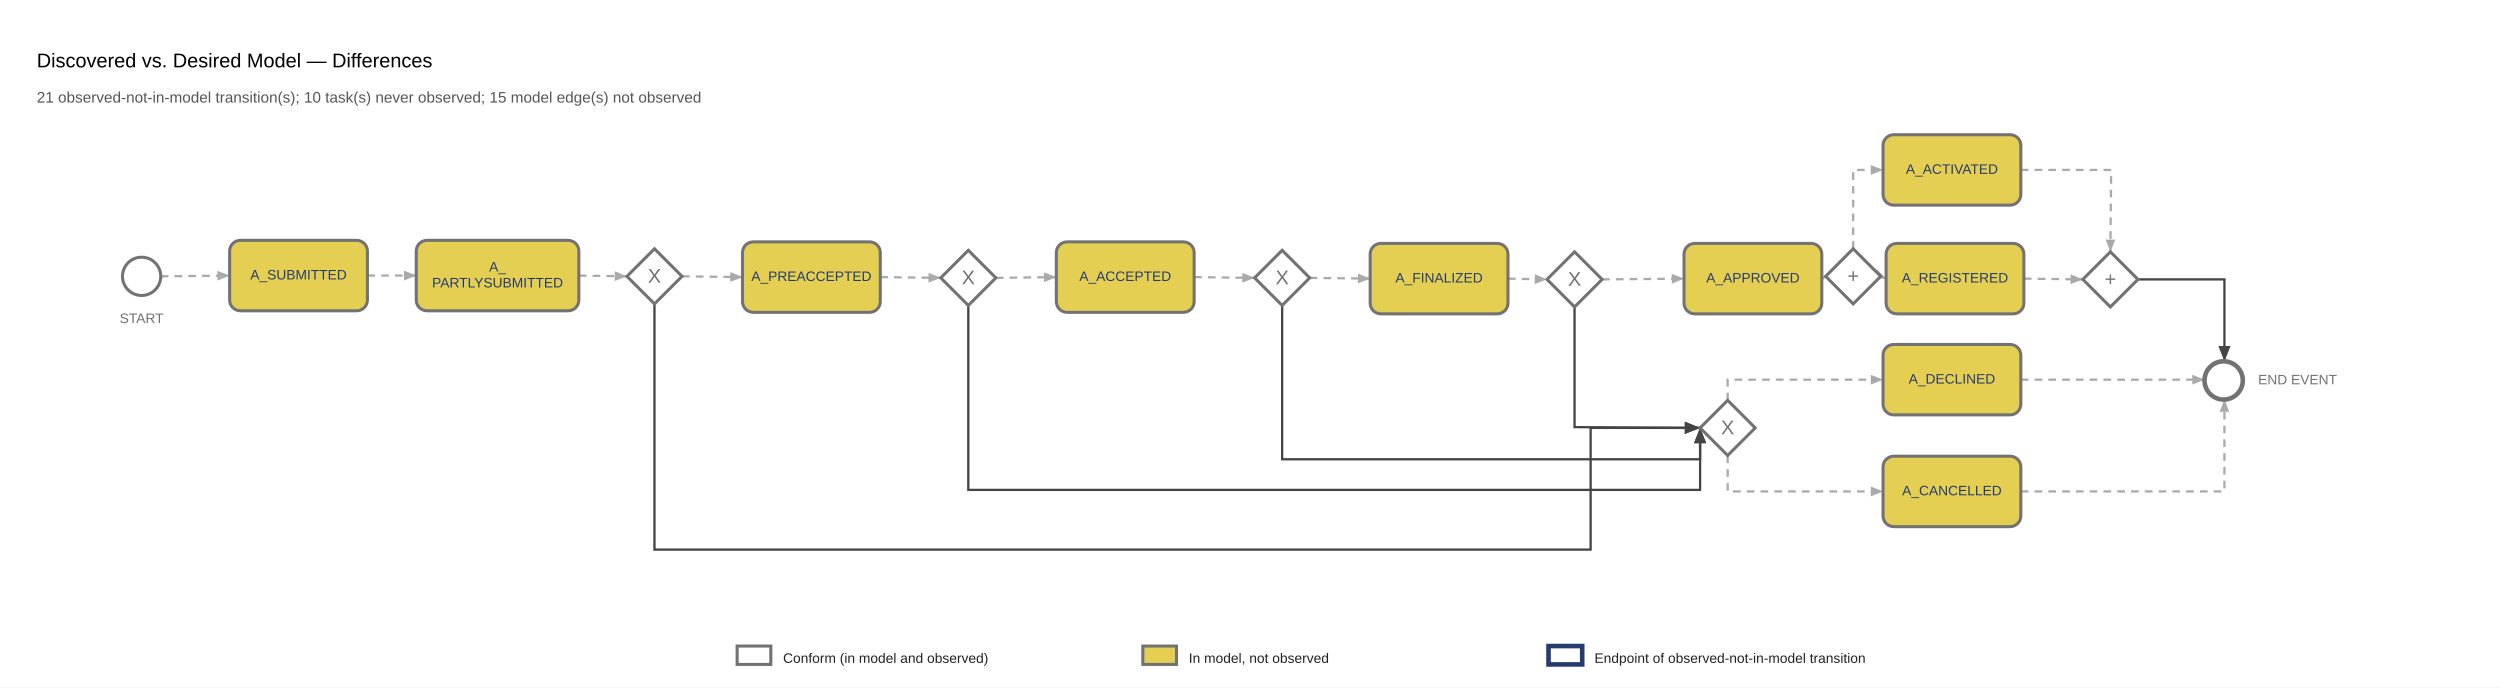
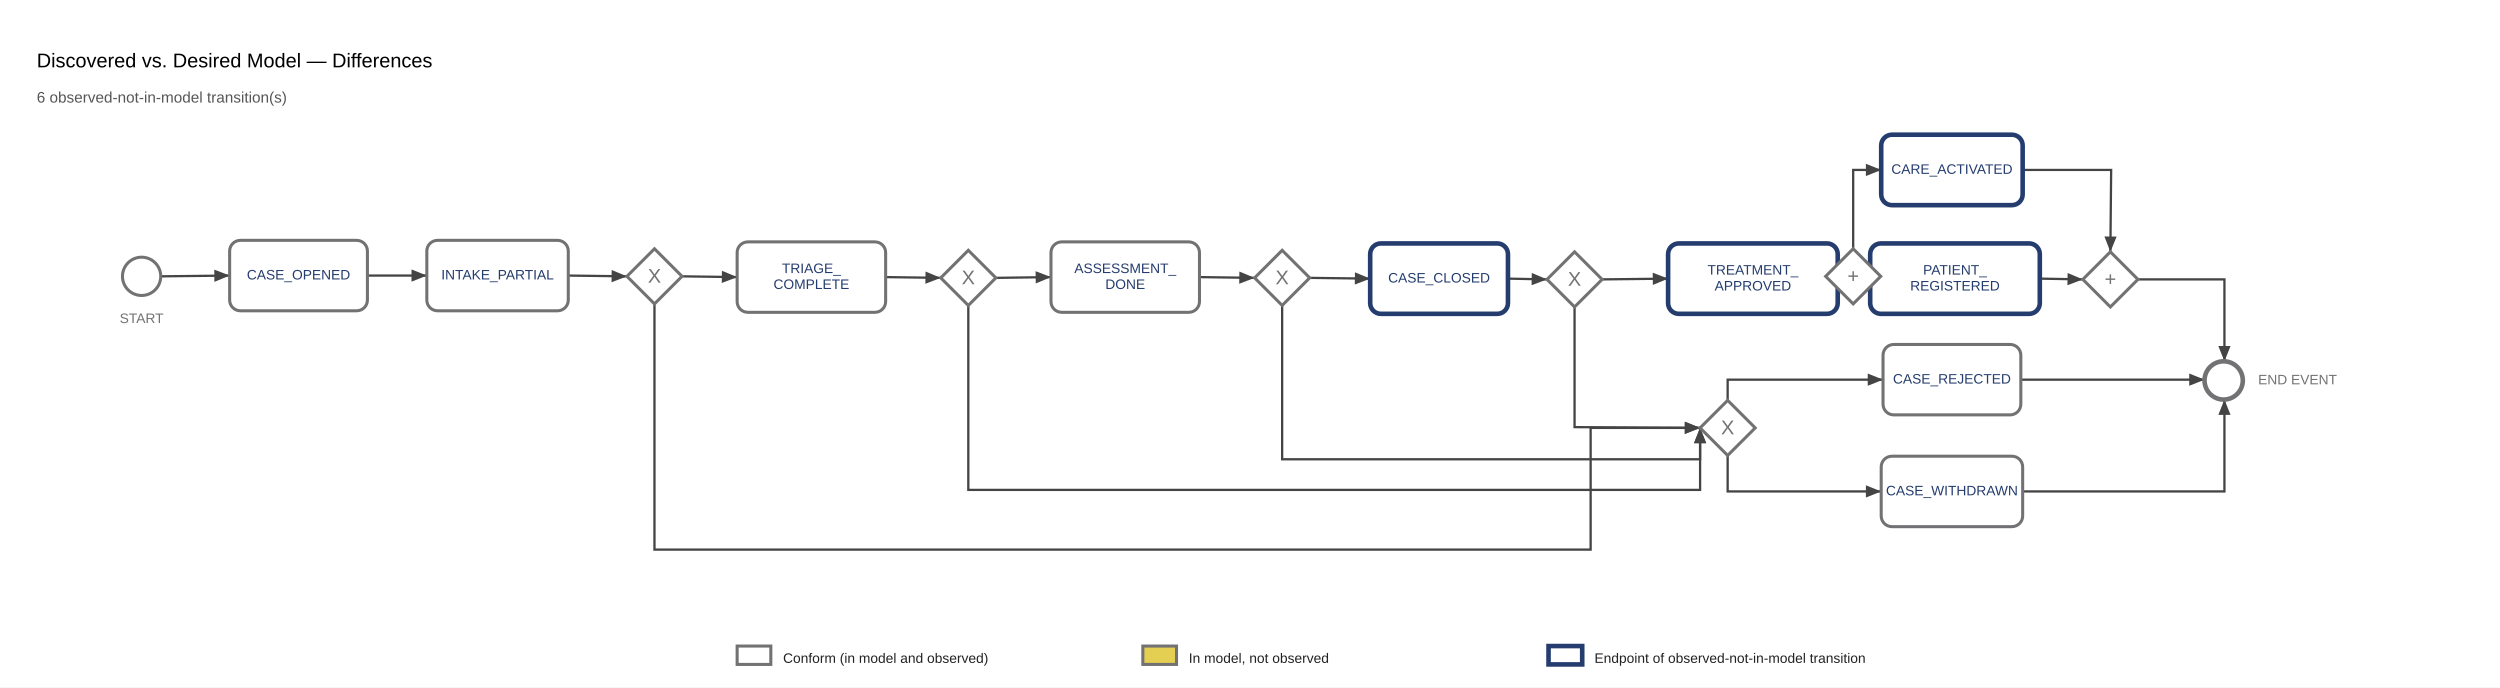
<svg xmlns="http://www.w3.org/2000/svg" width="1633.0" height="449.0" viewBox="0 0 1633.0 449.0">
  <defs>
    <marker id="arrow-grey" viewBox="0 0 10 10" refX="10" refY="5" markerWidth="10" markerHeight="10" orient="auto" markerUnits="userSpaceOnUse">
      <path d="M0,1 L10,5 L0,9 Z" fill="#444444" />
    </marker>
    <marker id="arrow-faded" viewBox="0 0 10 10" refX="10" refY="5" markerWidth="8" markerHeight="8" orient="auto" markerUnits="userSpaceOnUse">
      <path d="M0,1 L10,5 L0,9 Z" fill="#AAAAAA" />
    </marker>
  </defs>
  <rect x="0" y="0" width="100%" height="100%" fill="white" />
  <text x="24" y="44" font-family="Arial, sans-serif" font-size="13" fill="black">Discovered vs. Desired Model — Differences</text>
-   <text x="24" y="67" font-family="Arial, sans-serif" font-size="10" fill="#555">21 observed-not-in-model transition(s); 10 task(s) never observed; 15 model edge(s) not observed</text>
-   <polyline points="240.0,180.0 271.9,180.0" fill="none" stroke="#AAAAAA" stroke-width="1.5" stroke-dasharray="5 4" stroke-linejoin="miter" marker-end="url(#arrow-faded)" />
-   <polyline points="378.1,180.0 409.5,180.5" fill="none" stroke="#AAAAAA" stroke-width="1.5" stroke-dasharray="5 4" stroke-linejoin="miter" marker-end="url(#arrow-faded)" />
-   <polyline points="445.5,180.5 485.0,181.0" fill="none" stroke="#AAAAAA" stroke-width="1.5" stroke-dasharray="5 4" stroke-linejoin="miter" marker-end="url(#arrow-faded)" />
-   <polyline points="575.0,181.0 614.5,181.5" fill="none" stroke="#AAAAAA" stroke-width="1.5" stroke-dasharray="5 4" stroke-linejoin="miter" marker-end="url(#arrow-faded)" />
-   <polyline points="650.5,181.5 690.0,181.0" fill="none" stroke="#AAAAAA" stroke-width="1.5" stroke-dasharray="5 4" stroke-linejoin="miter" marker-end="url(#arrow-faded)" />
-   <polyline points="780.0,181.0 819.5,181.5" fill="none" stroke="#AAAAAA" stroke-width="1.5" stroke-dasharray="5 4" stroke-linejoin="miter" marker-end="url(#arrow-faded)" />
-   <polyline points="855.5,181.5 895.0,182.0" fill="none" stroke="#AAAAAA" stroke-width="1.5" stroke-dasharray="5 4" stroke-linejoin="miter" marker-end="url(#arrow-faded)" />
-   <polyline points="1322.0,182.0 1360.5,182.5" fill="none" stroke="#AAAAAA" stroke-width="1.5" stroke-dasharray="5 4" stroke-linejoin="miter" marker-end="url(#arrow-faded)" />
-   <polyline points="1320.0,111.0 1379.0,111.0 1378.5,164.5" fill="none" stroke="#AAAAAA" stroke-width="1.5" stroke-dasharray="5 4" stroke-linejoin="miter" marker-end="url(#arrow-faded)" />
-   <polyline points="1320.0,248.0 1440.0,248.0" fill="none" stroke="#AAAAAA" stroke-width="1.5" stroke-dasharray="5 4" stroke-linejoin="miter" marker-end="url(#arrow-faded)" />
-   <polyline points="1320.0,321.0 1453.0,321.0 1453.0,261.0" fill="none" stroke="#AAAAAA" stroke-width="1.5" stroke-dasharray="5 4" stroke-linejoin="miter" marker-end="url(#arrow-faded)" />
-   <polyline points="985.0,182.0 1010.5,182.5" fill="none" stroke="#AAAAAA" stroke-width="1.5" stroke-dasharray="5 4" stroke-linejoin="miter" marker-end="url(#arrow-faded)" />
-   <polyline points="1046.5,182.5 1100.0,182.0" fill="none" stroke="#AAAAAA" stroke-width="1.5" stroke-dasharray="5 4" stroke-linejoin="miter" marker-end="url(#arrow-faded)" />
+   <text x="24" y="67" font-family="Arial, sans-serif" font-size="10" fill="#555">6 observed-not-in-model transition(s)</text>
+   <polyline points="240.0,180.0 278.8,180.0" fill="none" stroke="#444444" stroke-width="1.5" stroke-linejoin="miter" stroke-linecap="butt" marker-end="url(#arrow-grey)" />
+   <polyline points="371.2,180.0 409.5,180.5" fill="none" stroke="#444444" stroke-width="1.5" stroke-linejoin="miter" stroke-linecap="butt" marker-end="url(#arrow-grey)" />
+   <polyline points="445.5,180.5 481.5,181.0" fill="none" stroke="#444444" stroke-width="1.5" stroke-linejoin="miter" stroke-linecap="butt" marker-end="url(#arrow-grey)" />
+   <polyline points="578.5,181.0 614.5,181.5" fill="none" stroke="#444444" stroke-width="1.5" stroke-linejoin="miter" stroke-linecap="butt" marker-end="url(#arrow-grey)" />
+   <polyline points="650.5,181.5 686.5,181.0" fill="none" stroke="#444444" stroke-width="1.5" stroke-linejoin="miter" stroke-linecap="butt" marker-end="url(#arrow-grey)" />
+   <polyline points="783.5,181.0 819.5,181.5" fill="none" stroke="#444444" stroke-width="1.5" stroke-linejoin="miter" stroke-linecap="butt" marker-end="url(#arrow-grey)" />
+   <polyline points="855.5,181.5 895.0,182.0" fill="none" stroke="#444444" stroke-width="1.5" stroke-linejoin="miter" stroke-linecap="butt" marker-end="url(#arrow-grey)" />
+   <polyline points="1332.4,182.0 1360.5,182.5" fill="none" stroke="#444444" stroke-width="1.5" stroke-linejoin="miter" stroke-linecap="butt" marker-end="url(#arrow-grey)" />
+   <polyline points="1321.2,111.0 1379.0,111.0 1378.5,164.5" fill="none" stroke="#444444" stroke-width="1.5" stroke-linejoin="miter" stroke-linecap="butt" marker-end="url(#arrow-grey)" />
+   <polyline points="1320.0,248.0 1440.0,248.0" fill="none" stroke="#444444" stroke-width="1.5" stroke-linejoin="miter" stroke-linecap="butt" marker-end="url(#arrow-grey)" />
+   <polyline points="1321.2,321.0 1453.0,321.0 1453.0,261.0" fill="none" stroke="#444444" stroke-width="1.5" stroke-linejoin="miter" stroke-linecap="butt" marker-end="url(#arrow-grey)" />
+   <polyline points="985.0,182.0 1010.5,182.5" fill="none" stroke="#444444" stroke-width="1.5" stroke-linejoin="miter" stroke-linecap="butt" marker-end="url(#arrow-grey)" />
+   <polyline points="1046.5,182.5 1089.6,182.0" fill="none" stroke="#444444" stroke-width="1.5" stroke-linejoin="miter" stroke-linecap="butt" marker-end="url(#arrow-grey)" />
  <polyline points="427.5,198.5 427.5,359.0 1039.0,359.0 1039.0,279.5 1110.5,279.5" fill="none" stroke="#444444" stroke-width="1.5" stroke-linejoin="miter" stroke-linecap="butt" marker-end="url(#arrow-grey)" />
-   <polyline points="105.0,180.5 150.0,180.0" fill="none" stroke="#AAAAAA" stroke-width="1.5" stroke-dasharray="5 4" stroke-linejoin="miter" marker-end="url(#arrow-faded)" />
+   <polyline points="105.0,180.5 150.0,180.0" fill="none" stroke="#444444" stroke-width="1.5" stroke-linejoin="miter" stroke-linecap="butt" marker-end="url(#arrow-grey)" />
  <polyline points="837.5,199.5 837.5,300.0 1110.5,300.0 1110.5,279.5" fill="none" stroke="#444444" stroke-width="1.5" stroke-linejoin="miter" stroke-linecap="butt" marker-end="url(#arrow-grey)" />
  <polyline points="1028.5,200.5 1028.5,279.0 1110.5,279.5" fill="none" stroke="#444444" stroke-width="1.5" stroke-linejoin="miter" stroke-linecap="butt" marker-end="url(#arrow-grey)" />
  <polyline points="632.5,199.5 632.5,320.0 1110.5,320.0 1110.5,279.5" fill="none" stroke="#444444" stroke-width="1.5" stroke-linejoin="miter" stroke-linecap="butt" marker-end="url(#arrow-grey)" />
  <polyline points="1396.5,182.5 1453.0,182.5 1453.0,236.0" fill="none" stroke="#444444" stroke-width="1.5" stroke-linejoin="miter" stroke-linecap="butt" marker-end="url(#arrow-grey)" />
-   <polyline points="1128.5,297.5 1128.5,321.0 1230.0,321.0" fill="none" stroke="#AAAAAA" stroke-width="1.5" stroke-dasharray="5 4" stroke-linejoin="miter" marker-end="url(#arrow-faded)" />
-   <polyline points="1128.5,261.5 1128.5,248.0 1230.0,248.0" fill="none" stroke="#AAAAAA" stroke-width="1.5" stroke-dasharray="5 4" stroke-linejoin="miter" marker-end="url(#arrow-faded)" />
-   <polyline points="1228.5,180.5 1232.0,182.0" fill="none" stroke="#AAAAAA" stroke-width="1.5" stroke-dasharray="5 4" stroke-linejoin="miter" marker-end="url(#arrow-faded)" />
-   <polyline points="1190.0,182.0 1192.5,180.5" fill="none" stroke="#AAAAAA" stroke-width="1.5" stroke-dasharray="5 4" stroke-linejoin="miter" marker-end="url(#arrow-faded)" />
-   <polyline points="1210.5,162.5 1210.5,111.0 1230.0,111.0" fill="none" stroke="#AAAAAA" stroke-width="1.5" stroke-dasharray="5 4" stroke-linejoin="miter" marker-end="url(#arrow-faded)" />
+   <polyline points="1128.5,297.5 1128.5,321.0 1228.8,321.0" fill="none" stroke="#444444" stroke-width="1.5" stroke-linejoin="miter" stroke-linecap="butt" marker-end="url(#arrow-grey)" />
+   <polyline points="1128.5,261.5 1128.5,248.0 1230.0,248.0" fill="none" stroke="#444444" stroke-width="1.5" stroke-linejoin="miter" stroke-linecap="butt" marker-end="url(#arrow-grey)" />
+   <polyline points="1228.5,180.5 1221.6,182.0" fill="none" stroke="#444444" stroke-width="1.5" stroke-linejoin="miter" stroke-linecap="butt" marker-end="url(#arrow-grey)" />
+   <polyline points="1200.4,182.0 1228.5,180.5" fill="none" stroke="#444444" stroke-width="1.5" stroke-linejoin="miter" stroke-linecap="butt" marker-end="url(#arrow-grey)" />
+   <polyline points="1210.5,162.5 1210.5,111.0 1228.8,111.0" fill="none" stroke="#444444" stroke-width="1.5" stroke-linejoin="miter" stroke-linecap="butt" marker-end="url(#arrow-grey)" />
  <circle cx="1452.5" cy="248.5" r="12.5" fill="white" stroke="#727274" stroke-width="3" />
  <text x="1475.0" y="248.5" text-anchor="start" dominant-baseline="middle" font-family="Arial, sans-serif" font-size="9" fill="#727274">END EVENT</text>
-   <rect x="1230.0" y="88.0" width="90.0" height="46.0" rx="7" ry="7" fill="#e5cf52" stroke="#727274" stroke-width="2" />
-   <text x="1275.0" y="111.0" text-anchor="middle" dominant-baseline="middle" font-family="Arial, sans-serif" font-size="9" fill="#243c6e">A_ACTIVATED</text>
-   <rect x="1230.0" y="298.0" width="90.0" height="46.0" rx="7" ry="7" fill="#e5cf52" stroke="#727274" stroke-width="2" />
-   <text x="1275.0" y="321.0" text-anchor="middle" dominant-baseline="middle" font-family="Arial, sans-serif" font-size="9" fill="#243c6e">A_CANCELLED</text>
-   <rect x="485.0" y="158.0" width="90.0" height="46.0" rx="7" ry="7" fill="#e5cf52" stroke="#727274" stroke-width="2" />
-   <text x="530.0" y="181.0" text-anchor="middle" dominant-baseline="middle" font-family="Arial, sans-serif" font-size="9" fill="#243c6e">A_PREACCEPTED</text>
+   <rect x="1228.8" y="88.0" width="92.4" height="46.0" rx="7" ry="7" fill="white" stroke="#243c6e" stroke-width="3" />
+   <text x="1275.0" y="111.0" text-anchor="middle" dominant-baseline="middle" font-family="Arial, sans-serif" font-size="9" fill="#243c6e">CARE_ACTIVATED</text>
+   <rect x="1228.8" y="298.0" width="92.4" height="46.0" rx="7" ry="7" fill="white" stroke="#727274" stroke-width="2" />
+   <text x="1275.0" y="321.0" text-anchor="middle" dominant-baseline="middle" font-family="Arial, sans-serif" font-size="9" fill="#243c6e">CASE_WITHDRAWN</text>
+   <rect x="481.5" y="158.0" width="97.0" height="46.0" rx="7" ry="7" fill="white" stroke="#727274" stroke-width="2" />
+   <text x="530.0" y="175.8" text-anchor="middle" dominant-baseline="middle" font-family="Arial, sans-serif" font-size="9" fill="#243c6e">TRIAGE_</text>
+   <text x="530.0" y="186.2" text-anchor="middle" dominant-baseline="middle" font-family="Arial, sans-serif" font-size="9" fill="#243c6e">COMPLETE</text>
  <polygon points="632.5,163.5 650.5,181.5 632.5,199.5 614.5,181.5" fill="white" stroke="#727274" stroke-width="2" />
  <text x="632.5" y="182.0" text-anchor="middle" dominant-baseline="middle" font-family="Arial, sans-serif" font-size="13.0" fill="#727274">X</text>
-   <rect x="690.0" y="158.0" width="90.0" height="46.0" rx="7" ry="7" fill="#e5cf52" stroke="#727274" stroke-width="2" />
-   <text x="735.0" y="181.0" text-anchor="middle" dominant-baseline="middle" font-family="Arial, sans-serif" font-size="9" fill="#243c6e">A_ACCEPTED</text>
+   <rect x="686.5" y="158.0" width="97.0" height="46.0" rx="7" ry="7" fill="white" stroke="#727274" stroke-width="2" />
+   <text x="735.0" y="175.8" text-anchor="middle" dominant-baseline="middle" font-family="Arial, sans-serif" font-size="9" fill="#243c6e">ASSESSMENT_</text>
+   <text x="735.0" y="186.2" text-anchor="middle" dominant-baseline="middle" font-family="Arial, sans-serif" font-size="9" fill="#243c6e">DONE</text>
  <polygon points="837.5,163.5 855.5,181.5 837.5,199.5 819.5,181.5" fill="white" stroke="#727274" stroke-width="2" />
  <text x="837.5" y="182.0" text-anchor="middle" dominant-baseline="middle" font-family="Arial, sans-serif" font-size="13.0" fill="#727274">X</text>
-   <rect x="895.0" y="159.0" width="90.0" height="46.0" rx="7" ry="7" fill="#e5cf52" stroke="#727274" stroke-width="2" />
-   <text x="940.0" y="182.0" text-anchor="middle" dominant-baseline="middle" font-family="Arial, sans-serif" font-size="9" fill="#243c6e">A_FINALIZED</text>
+   <rect x="895.0" y="159.0" width="90.0" height="46.0" rx="7" ry="7" fill="white" stroke="#243c6e" stroke-width="3" />
+   <text x="940.0" y="182.0" text-anchor="middle" dominant-baseline="middle" font-family="Arial, sans-serif" font-size="9" fill="#243c6e">CASE_CLOSED</text>
  <polygon points="1028.5,164.5 1046.5,182.5 1028.5,200.5 1010.5,182.5" fill="white" stroke="#727274" stroke-width="2" />
  <text x="1028.5" y="183.0" text-anchor="middle" dominant-baseline="middle" font-family="Arial, sans-serif" font-size="13.0" fill="#727274">X</text>
-   <rect x="1100.0" y="159.0" width="90.0" height="46.0" rx="7" ry="7" fill="#e5cf52" stroke="#727274" stroke-width="2" />
-   <text x="1145.0" y="182.0" text-anchor="middle" dominant-baseline="middle" font-family="Arial, sans-serif" font-size="9" fill="#243c6e">A_APPROVED</text>
-   <rect x="1232.0" y="159.0" width="90.0" height="46.0" rx="7" ry="7" fill="#e5cf52" stroke="#727274" stroke-width="2" />
-   <text x="1277.0" y="182.0" text-anchor="middle" dominant-baseline="middle" font-family="Arial, sans-serif" font-size="9" fill="#243c6e">A_REGISTERED</text>
+   <rect x="1089.6" y="159.0" width="110.8" height="46.0" rx="7" ry="7" fill="white" stroke="#243c6e" stroke-width="3" />
+   <text x="1145.0" y="176.8" text-anchor="middle" dominant-baseline="middle" font-family="Arial, sans-serif" font-size="9" fill="#243c6e">TREATMENT_</text>
+   <text x="1145.0" y="187.2" text-anchor="middle" dominant-baseline="middle" font-family="Arial, sans-serif" font-size="9" fill="#243c6e">APPROVED</text>
+   <rect x="1221.6" y="159.0" width="110.8" height="46.0" rx="7" ry="7" fill="white" stroke="#243c6e" stroke-width="3" />
+   <text x="1277.0" y="176.8" text-anchor="middle" dominant-baseline="middle" font-family="Arial, sans-serif" font-size="9" fill="#243c6e">PATIENT_</text>
+   <text x="1277.0" y="187.2" text-anchor="middle" dominant-baseline="middle" font-family="Arial, sans-serif" font-size="9" fill="#243c6e">REGISTERED</text>
  <polygon points="1378.5,164.5 1396.5,182.5 1378.5,200.5 1360.5,182.5" fill="white" stroke="#727274" stroke-width="2" />
  <text x="1378.5" y="183.0" text-anchor="middle" dominant-baseline="middle" font-family="Arial, sans-serif" font-size="13.0" fill="#727274">+</text>
-   <rect x="1230.0" y="225.0" width="90.0" height="46.0" rx="7" ry="7" fill="#e5cf52" stroke="#727274" stroke-width="2" />
-   <text x="1275.0" y="248.0" text-anchor="middle" dominant-baseline="middle" font-family="Arial, sans-serif" font-size="9" fill="#243c6e">A_DECLINED</text>
+   <rect x="1230.0" y="225.0" width="90.0" height="46.0" rx="7" ry="7" fill="white" stroke="#727274" stroke-width="2" />
+   <text x="1275.0" y="248.0" text-anchor="middle" dominant-baseline="middle" font-family="Arial, sans-serif" font-size="9" fill="#243c6e">CASE_REJECTED</text>
  <polygon points="1128.5,261.5 1146.5,279.5 1128.5,297.5 1110.5,279.5" fill="white" stroke="#727274" stroke-width="2" />
  <text x="1128.5" y="280.0" text-anchor="middle" dominant-baseline="middle" font-family="Arial, sans-serif" font-size="13.0" fill="#727274">X</text>
  <polygon points="427.5,162.5 445.5,180.5 427.5,198.5 409.5,180.5" fill="white" stroke="#727274" stroke-width="2" />
  <text x="427.5" y="181.0" text-anchor="middle" dominant-baseline="middle" font-family="Arial, sans-serif" font-size="13.0" fill="#727274">X</text>
-   <rect x="271.9" y="157.0" width="106.2" height="46.0" rx="7" ry="7" fill="#e5cf52" stroke="#727274" stroke-width="2" />
-   <text x="325.0" y="174.8" text-anchor="middle" dominant-baseline="middle" font-family="Arial, sans-serif" font-size="9" fill="#243c6e">A_</text>
-   <text x="325.0" y="185.2" text-anchor="middle" dominant-baseline="middle" font-family="Arial, sans-serif" font-size="9" fill="#243c6e">PARTLYSUBMITTED</text>
-   <rect x="150.0" y="157.0" width="90.0" height="46.0" rx="7" ry="7" fill="#e5cf52" stroke="#727274" stroke-width="2" />
-   <text x="195.0" y="180.0" text-anchor="middle" dominant-baseline="middle" font-family="Arial, sans-serif" font-size="9" fill="#243c6e">A_SUBMITTED</text>
+   <rect x="278.8" y="157.0" width="92.4" height="46.0" rx="7" ry="7" fill="white" stroke="#727274" stroke-width="2" />
+   <text x="325.0" y="180.0" text-anchor="middle" dominant-baseline="middle" font-family="Arial, sans-serif" font-size="9" fill="#243c6e">INTAKE_PARTIAL</text>
+   <rect x="150.0" y="157.0" width="90.0" height="46.0" rx="7" ry="7" fill="white" stroke="#727274" stroke-width="2" />
+   <text x="195.0" y="180.0" text-anchor="middle" dominant-baseline="middle" font-family="Arial, sans-serif" font-size="9" fill="#243c6e">CASE_OPENED</text>
  <circle cx="92.5" cy="180.5" r="12.5" fill="white" stroke="#727274" stroke-width="2" />
  <text x="92.5" y="211.0" text-anchor="middle" font-family="Arial, sans-serif" font-size="9" fill="#727274">START</text>
  <polygon points="1210.5,162.5 1228.5,180.5 1210.5,198.5 1192.5,180.5" fill="white" stroke="#727274" stroke-width="2" />
  <text x="1210.5" y="181.0" text-anchor="middle" dominant-baseline="middle" font-family="Arial, sans-serif" font-size="13.0" fill="#727274">+</text>
  <rect x="481.5" y="422.0" width="22" height="12" fill="white" stroke="#727274" stroke-width="2" />
  <text x="511.5" y="433.0" font-family="Arial, sans-serif" font-size="9" fill="#222">Conform (in model and observed)</text>
  <rect x="746.5" y="422.0" width="22" height="12" fill="#e5cf52" stroke="#727274" stroke-width="2" />
  <text x="776.5" y="433.0" font-family="Arial, sans-serif" font-size="9" fill="#222">In model, not observed</text>
  <rect x="1011.5" y="422.0" width="22" height="12" fill="white" stroke="#243c6e" stroke-width="3" />
  <text x="1041.5" y="433.0" font-family="Arial, sans-serif" font-size="9" fill="#222">Endpoint of observed-not-in-model transition</text>
</svg>
